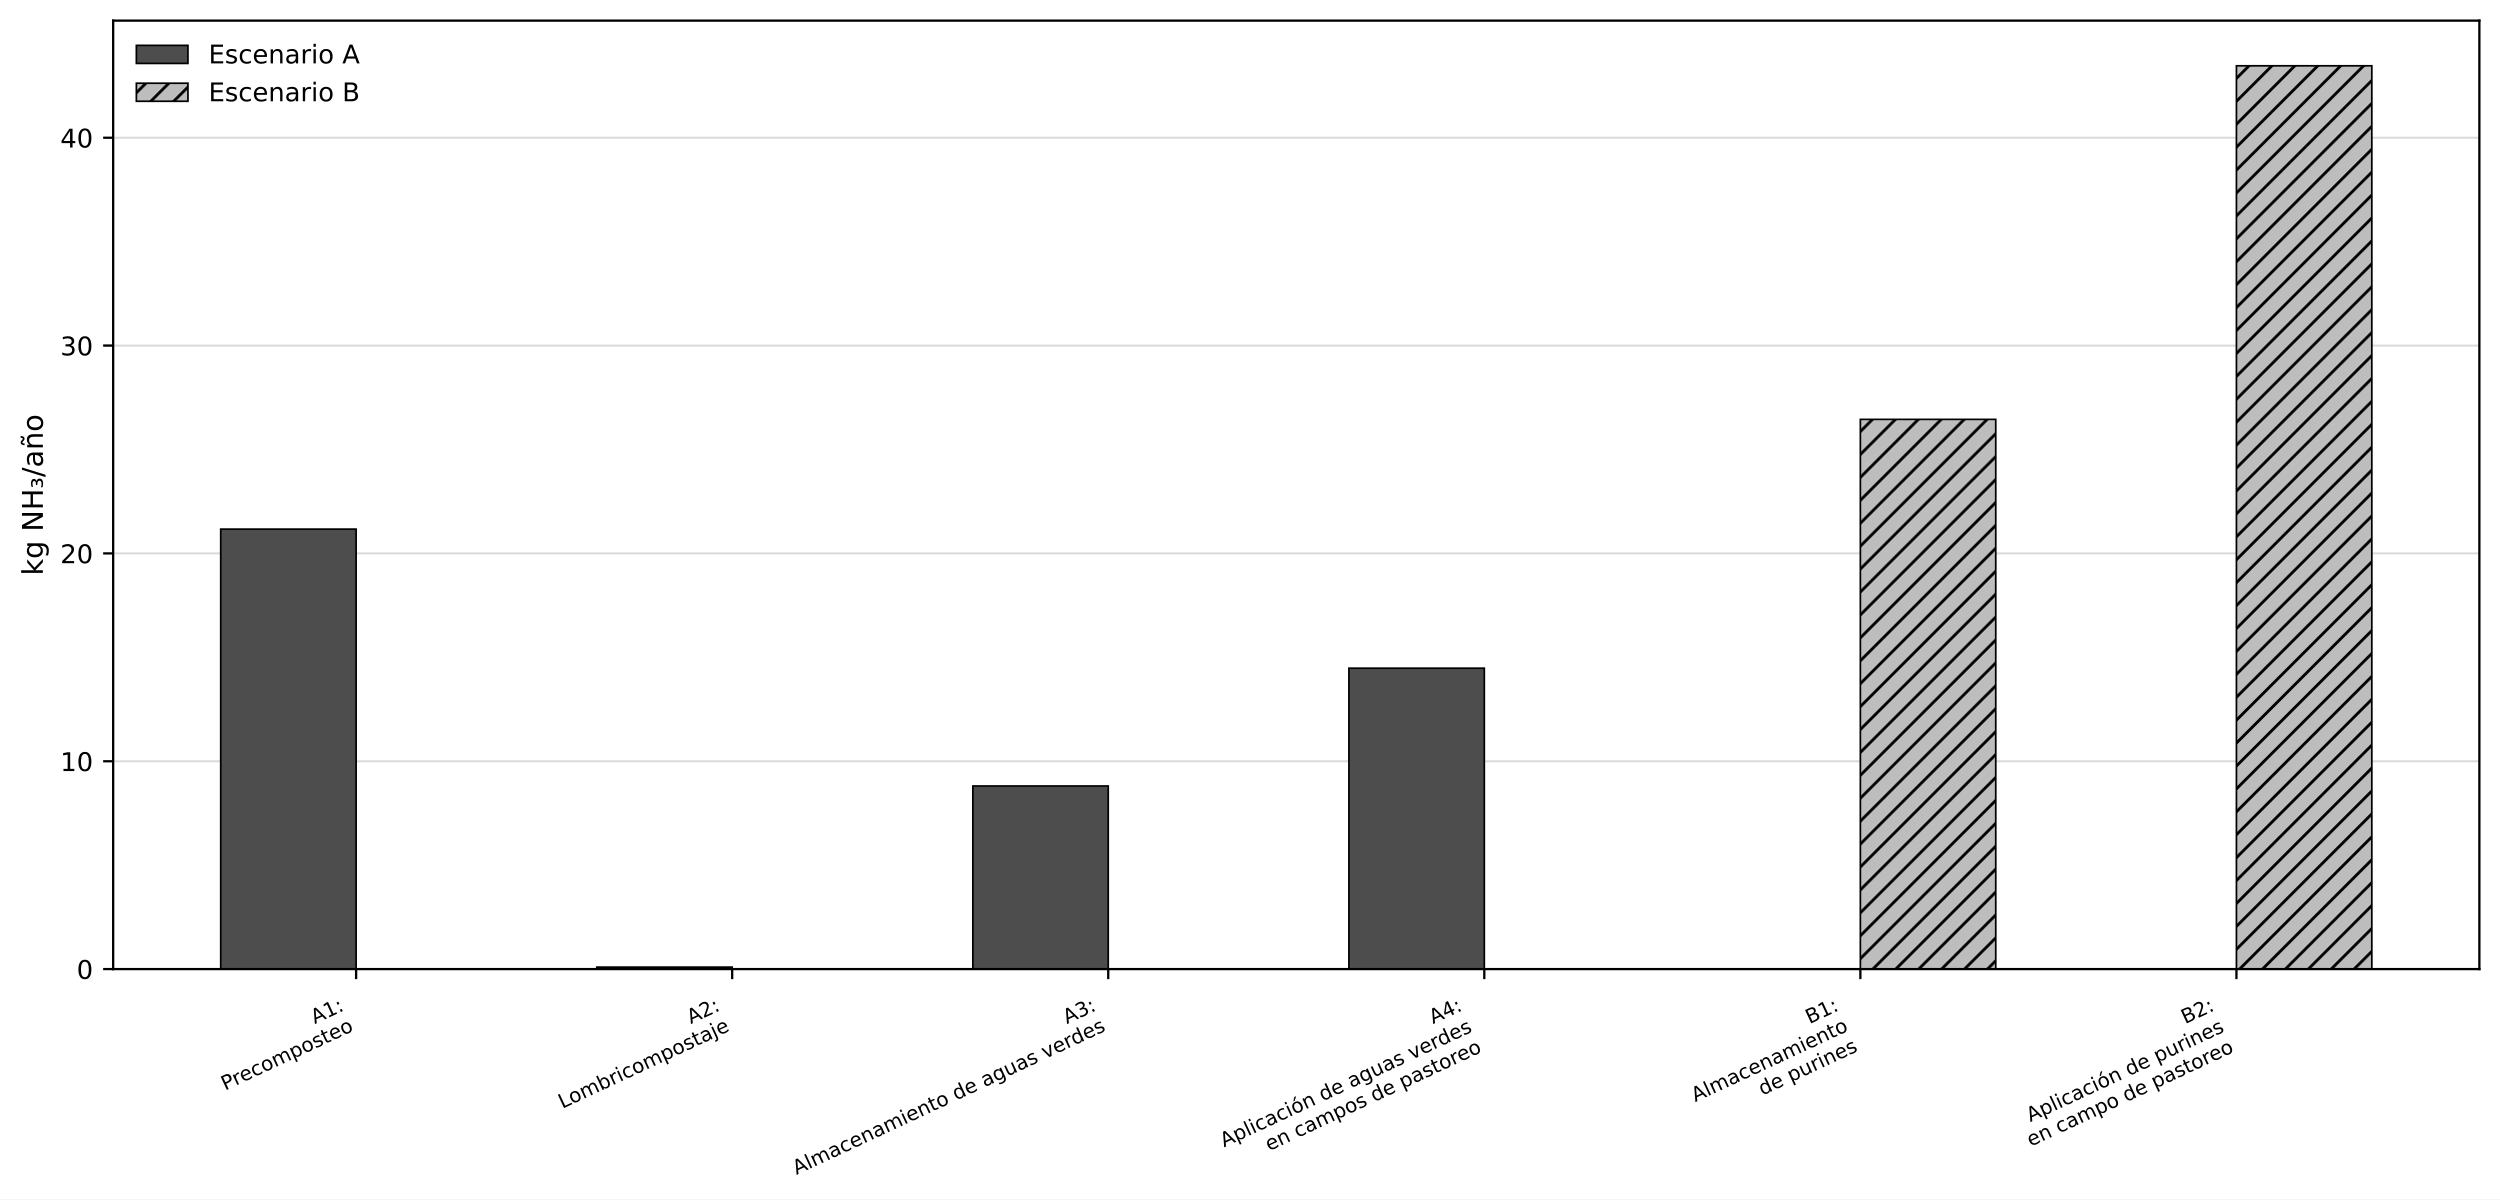
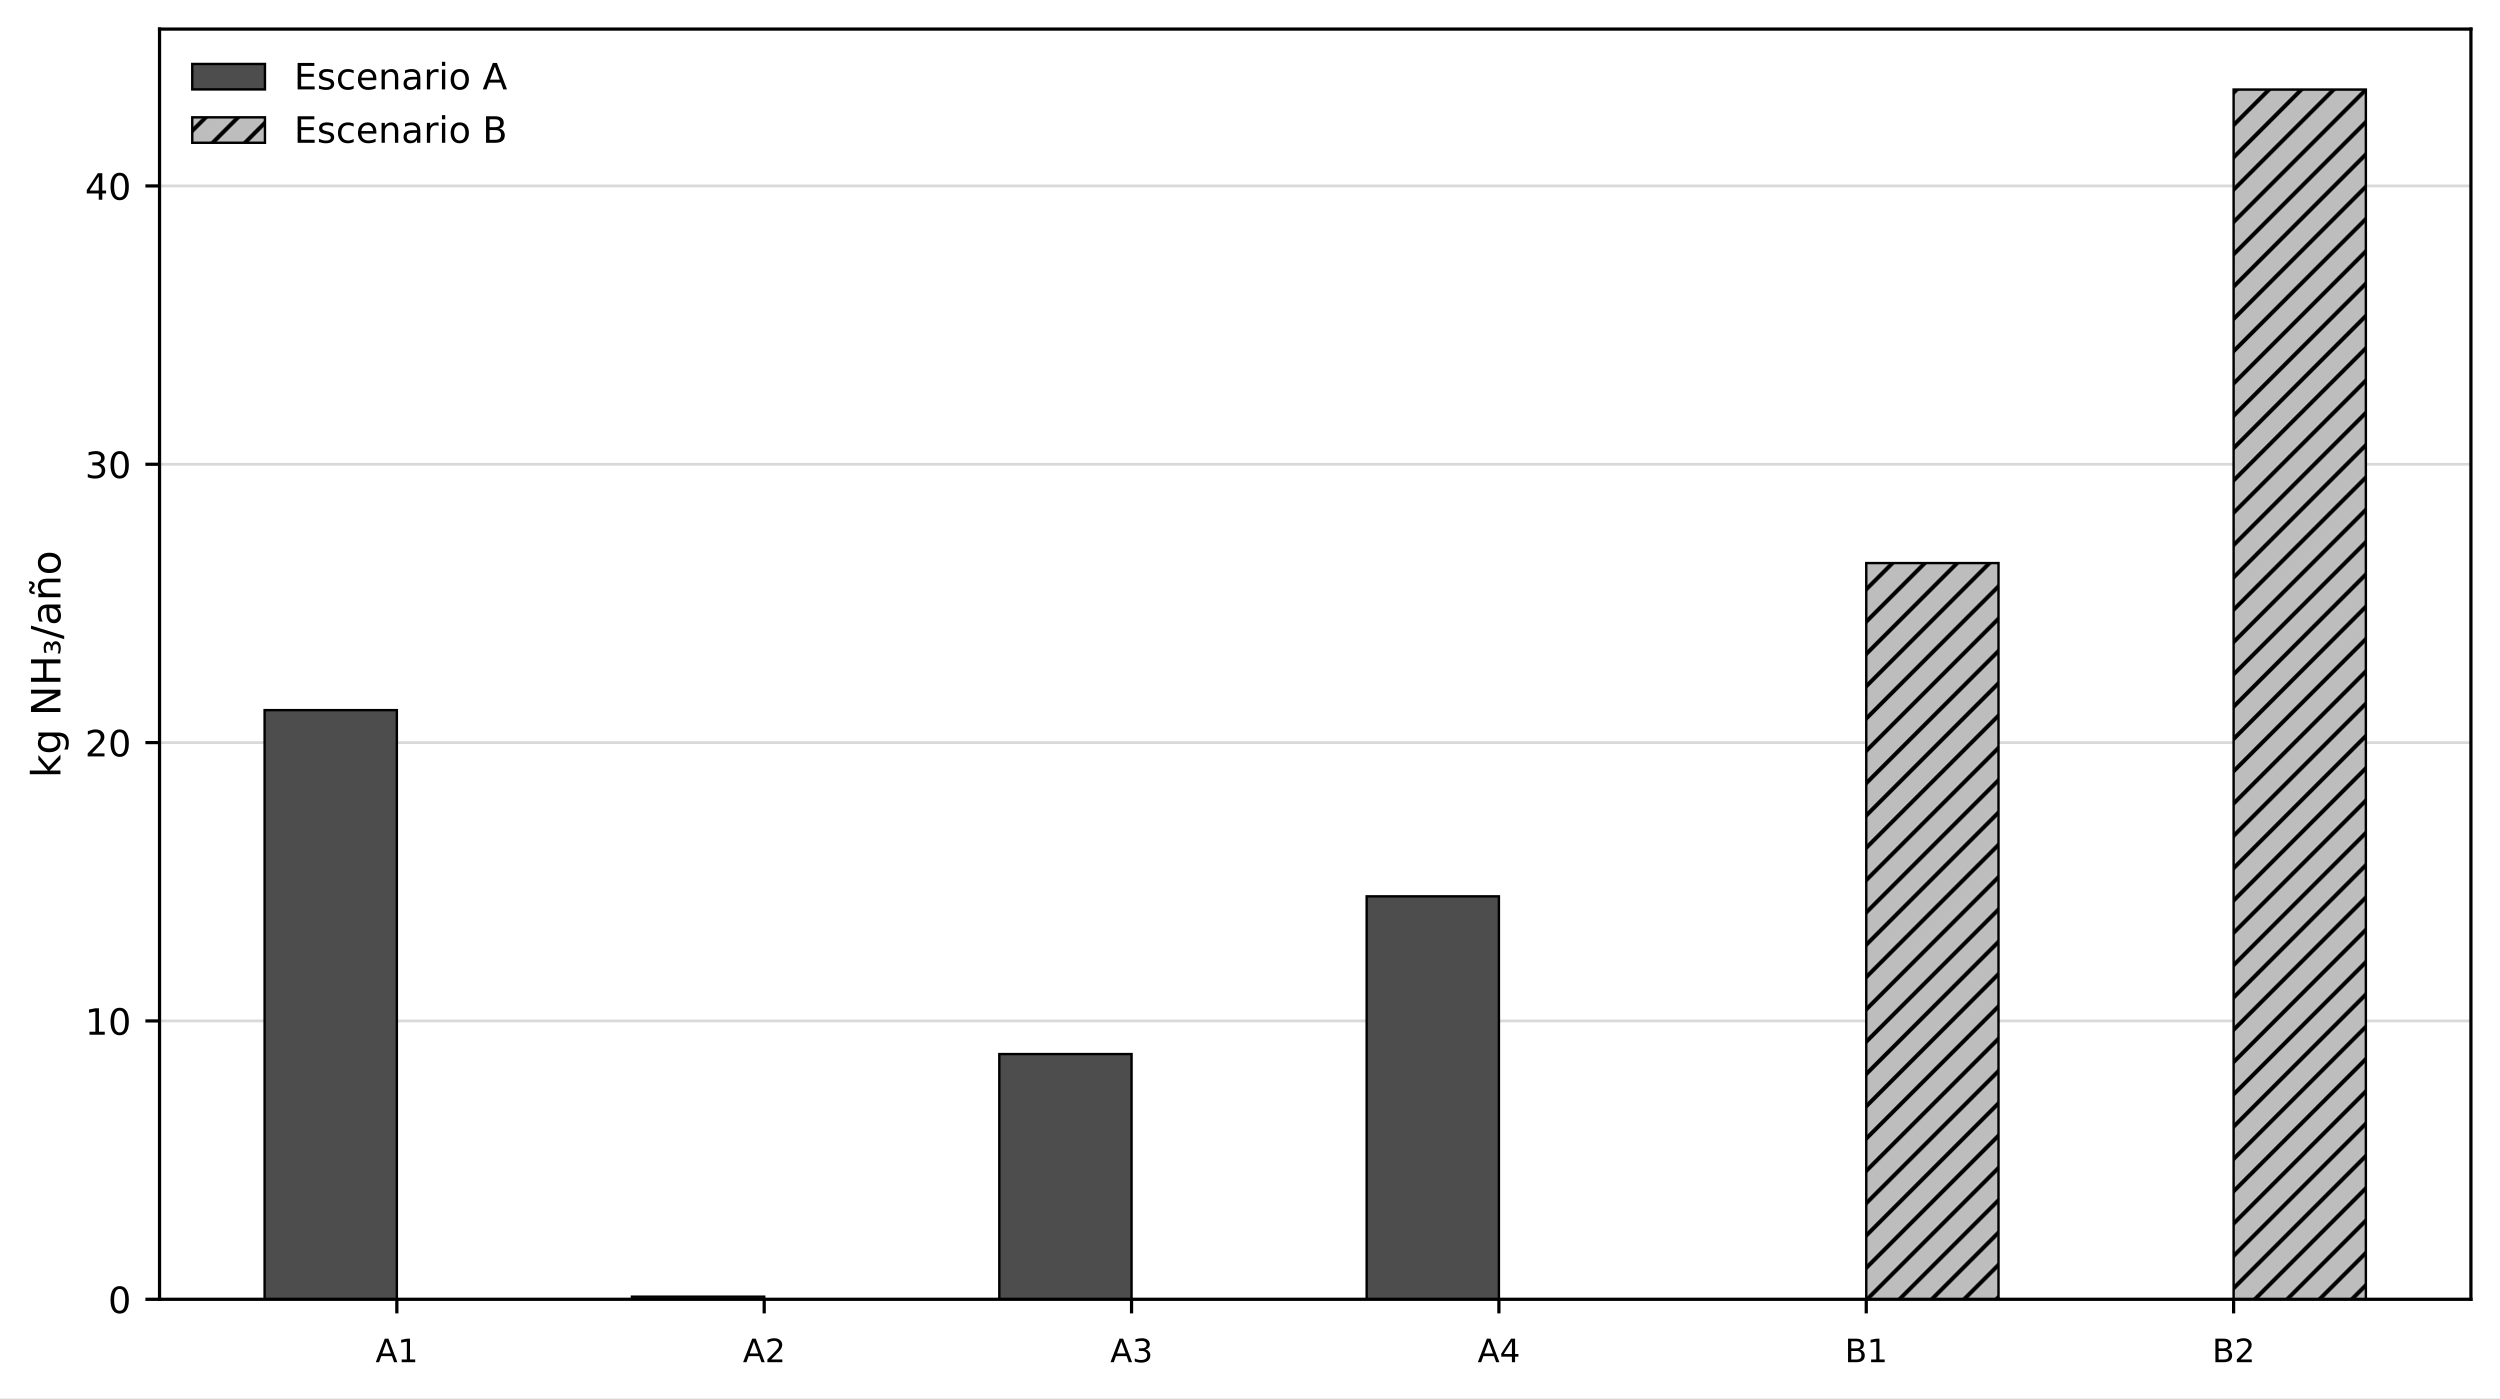
- <svg xmlns="http://www.w3.org/2000/svg" xmlns:xlink="http://www.w3.org/1999/xlink" width="872.638pt" height="418.665pt" viewBox="0 0 872.638 418.665" version="1.1">
+ <svg xmlns="http://www.w3.org/2000/svg" xmlns:xlink="http://www.w3.org/1999/xlink" width="618.991pt" height="346.142pt" viewBox="0 0 618.991 346.142" version="1.1">
  <defs>
    <style type="text/css">*{stroke-linejoin: round; stroke-linecap: butt}</style>
  </defs>
  <g id="figure_1">
    <g id="patch_1">
-       <path d="M 0 418.665 L 872.638 418.665 L 872.638 0 L 0 0 z " style="fill: #ffffff" />
+       <path d="M 0 346.142 L 618.991 346.142 L 618.991 0 L 0 0 z " style="fill: #ffffff" />
    </g>
    <g id="axes_1">
      <g id="patch_2">
-         <path d="M 39.501 338.264 L 865.438 338.264 L 865.438 7.2 L 39.501 7.2 z " style="fill: #ffffff" />
+         <path d="M 39.501 321.7 L 611.791 321.7 L 611.791 7.2 L 39.501 7.2 z " style="fill: #ffffff" />
      </g>
      <g id="matplotlib.axis_1">
        <g id="xtick_1">
          <g id="line2d_1">
            <defs>
              <path id="m8512bdd903" d="M 0 0 L 0 3.5 " style="stroke: #000000; stroke-width: 0.8" />
            </defs>
            <g>
-               <use xlink:href="#m8512bdd903" x="124.3" y="338.264" style="stroke: #000000; stroke-width: 0.8" />
+               <use xlink:href="#m8512bdd903" x="98.258" y="321.7" style="stroke: #000000; stroke-width: 0.8" />
            </g>
          </g>
          <g id="text_1">
-             <text style="font-size: 7px; font-family: 'DejaVu Sans'" transform="translate(109.8586 357.4867) rotate(-25)">A1:</text>
-             <text style="font-size: 7px; font-family: 'DejaVu Sans'" transform="translate(78.56486 380.7279) rotate(-25)">Precomposteo</text>
+             <text style="font-size: 8px; font-family: 'DejaVu Sans'; text-anchor: middle" x="98.258" y="337.279" transform="rotate(-0 98.25799 337.2788)">A1</text>
          </g>
        </g>
        <g id="xtick_2">
          <g id="line2d_2">
            <g>
-               <use xlink:href="#m8512bdd903" x="255.568" y="338.264" style="stroke: #000000; stroke-width: 0.8" />
+               <use xlink:href="#m8512bdd903" x="189.213" y="321.7" style="stroke: #000000; stroke-width: 0.8" />
            </g>
          </g>
          <g id="text_2">
-             <text style="font-size: 7px; font-family: 'DejaVu Sans'" transform="translate(241.1263 357.4867) rotate(-25)">A2:</text>
-             <text style="font-size: 7px; font-family: 'DejaVu Sans'" transform="translate(196.2641 387.0551) rotate(-25)">Lombricompostaje</text>
+             <text style="font-size: 8px; font-family: 'DejaVu Sans'; text-anchor: middle" x="189.213" y="337.279" transform="rotate(-0 189.2132 337.2788)">A2</text>
          </g>
        </g>
        <g id="xtick_3">
          <g id="line2d_3">
            <g>
-               <use xlink:href="#m8512bdd903" x="386.835" y="338.264" style="stroke: #000000; stroke-width: 0.8" />
+               <use xlink:href="#m8512bdd903" x="280.168" y="321.7" style="stroke: #000000; stroke-width: 0.8" />
            </g>
          </g>
          <g id="text_3">
-             <text style="font-size: 7px; font-family: 'DejaVu Sans'" transform="translate(372.3941 357.4867) rotate(-25)">A3:</text>
-             <text style="font-size: 7px; font-family: 'DejaVu Sans'" transform="translate(278.0148 410.1453) rotate(-25)">Almacenamiento de aguas verdes</text>
+             <text style="font-size: 8px; font-family: 'DejaVu Sans'; text-anchor: middle" x="280.168" y="337.279" transform="rotate(-0 280.1683 337.2788)">A3</text>
          </g>
        </g>
        <g id="xtick_4">
          <g id="line2d_4">
            <g>
-               <use xlink:href="#m8512bdd903" x="518.103" y="338.264" style="stroke: #000000; stroke-width: 0.8" />
+               <use xlink:href="#m8512bdd903" x="371.124" y="321.7" style="stroke: #000000; stroke-width: 0.8" />
            </g>
          </g>
          <g id="text_4">
-             <text style="font-size: 7px; font-family: 'DejaVu Sans'" transform="translate(500.2072 357.4867) rotate(-25)">A4:</text>
-             <text style="font-size: 7px; font-family: 'DejaVu Sans'" transform="translate(427.2535 400.5251) rotate(-25)">Aplicación de aguas verdes</text>
-             <text style="font-size: 7px; font-family: 'DejaVu Sans'" transform="translate(442.974 401.8433) rotate(-25)">en campos de pastoreo</text>
+             <text style="font-size: 8px; font-family: 'DejaVu Sans'; text-anchor: middle" x="371.124" y="337.279" transform="rotate(-0 371.1235 337.2788)">A4</text>
          </g>
        </g>
        <g id="xtick_5">
          <g id="line2d_5">
            <g>
-               <use xlink:href="#m8512bdd903" x="649.371" y="338.264" style="stroke: #000000; stroke-width: 0.8" />
+               <use xlink:href="#m8512bdd903" x="462.079" y="321.7" style="stroke: #000000; stroke-width: 0.8" />
            </g>
          </g>
          <g id="text_5">
-             <text style="font-size: 7px; font-family: 'DejaVu Sans'" transform="translate(631.6041 357.4927) rotate(-25)">B1:</text>
-             <text style="font-size: 7px; font-family: 'DejaVu Sans'" transform="translate(591.7379 384.7314) rotate(-25)">Almacenamiento</text>
-             <text style="font-size: 7px; font-family: 'DejaVu Sans'" transform="translate(615.1606 382.458) rotate(-25)">de purines</text>
+             <text style="font-size: 8px; font-family: 'DejaVu Sans'; text-anchor: middle" x="462.079" y="337.279" transform="rotate(-0 462.0787 337.2788)">B1</text>
          </g>
        </g>
        <g id="xtick_6">
          <g id="line2d_6">
            <g>
-               <use xlink:href="#m8512bdd903" x="780.639" y="338.264" style="stroke: #000000; stroke-width: 0.8" />
+               <use xlink:href="#m8512bdd903" x="553.034" y="321.7" style="stroke: #000000; stroke-width: 0.8" />
            </g>
          </g>
          <g id="text_6">
-             <text style="font-size: 7px; font-family: 'DejaVu Sans'" transform="translate(762.7299 357.4927) rotate(-25)">B2:</text>
-             <text style="font-size: 7px; font-family: 'DejaVu Sans'" transform="translate(708.6778 391.7171) rotate(-25)">Aplicación de purines</text>
-             <text style="font-size: 7px; font-family: 'DejaVu Sans'" transform="translate(708.8144 400.3022) rotate(-25)">en campo de pastoreo</text>
+             <text style="font-size: 8px; font-family: 'DejaVu Sans'; text-anchor: middle" x="553.034" y="337.279" transform="rotate(-0 553.0339 337.2788)">B2</text>
          </g>
        </g>
      </g>
      <g id="matplotlib.axis_2">
        <g id="ytick_1">
          <g id="line2d_7">
-             <path d="M 39.501 338.264 L 865.438 338.264 " clip-path="url(#pab1ca16d95)" style="fill: none; stroke: #d9d9d9; stroke-width: 0.7; stroke-linecap: square" />
+             <path d="M 39.501 321.7 L 611.791 321.7 " clip-path="url(#pdbc7801a31)" style="fill: none; stroke: #d9d9d9; stroke-width: 0.7; stroke-linecap: square" />
          </g>
          <g id="line2d_8">
            <defs>
              <path id="me50acbb753" d="M 0 0 L -3.5 0 " style="stroke: #000000; stroke-width: 0.8" />
            </defs>
            <g>
-               <use xlink:href="#me50acbb753" x="39.501" y="338.264" style="stroke: #000000; stroke-width: 0.8" />
+               <use xlink:href="#me50acbb753" x="39.501" y="321.7" style="stroke: #000000; stroke-width: 0.8" />
            </g>
          </g>
          <g id="text_7">
-             <text style="font-size: 9px; font-family: 'DejaVu Sans'; text-anchor: end" x="32.501" y="341.683" transform="rotate(-0 32.50094 341.6829)">0</text>
+             <text style="font-size: 9px; font-family: 'DejaVu Sans'; text-anchor: end" x="32.501" y="325.119" transform="rotate(-0 32.50094 325.1193)">0</text>
          </g>
        </g>
        <g id="ytick_2">
          <g id="line2d_9">
-             <path d="M 39.501 265.717 L 865.438 265.717 " clip-path="url(#pab1ca16d95)" style="fill: none; stroke: #d9d9d9; stroke-width: 0.7; stroke-linecap: square" />
+             <path d="M 39.501 252.783 L 611.791 252.783 " clip-path="url(#pdbc7801a31)" style="fill: none; stroke: #d9d9d9; stroke-width: 0.7; stroke-linecap: square" />
          </g>
          <g id="line2d_10">
            <g>
-               <use xlink:href="#me50acbb753" x="39.501" y="265.717" style="stroke: #000000; stroke-width: 0.8" />
+               <use xlink:href="#me50acbb753" x="39.501" y="252.783" style="stroke: #000000; stroke-width: 0.8" />
            </g>
          </g>
          <g id="text_8">
-             <text style="font-size: 9px; font-family: 'DejaVu Sans'; text-anchor: end" x="32.501" y="269.137" transform="rotate(-0 32.50094 269.1365)">10</text>
+             <text style="font-size: 9px; font-family: 'DejaVu Sans'; text-anchor: end" x="32.501" y="256.203" transform="rotate(-0 32.50094 256.2026)">10</text>
          </g>
        </g>
        <g id="ytick_3">
          <g id="line2d_11">
-             <path d="M 39.501 193.171 L 865.438 193.171 " clip-path="url(#pab1ca16d95)" style="fill: none; stroke: #d9d9d9; stroke-width: 0.7; stroke-linecap: square" />
+             <path d="M 39.501 183.867 L 611.791 183.867 " clip-path="url(#pdbc7801a31)" style="fill: none; stroke: #d9d9d9; stroke-width: 0.7; stroke-linecap: square" />
          </g>
          <g id="line2d_12">
            <g>
-               <use xlink:href="#me50acbb753" x="39.501" y="193.171" style="stroke: #000000; stroke-width: 0.8" />
+               <use xlink:href="#me50acbb753" x="39.501" y="183.867" style="stroke: #000000; stroke-width: 0.8" />
            </g>
          </g>
          <g id="text_9">
-             <text style="font-size: 9px; font-family: 'DejaVu Sans'; text-anchor: end" x="32.501" y="196.59" transform="rotate(-0 32.50094 196.5902)">20</text>
+             <text style="font-size: 9px; font-family: 'DejaVu Sans'; text-anchor: end" x="32.501" y="187.286" transform="rotate(-0 32.50094 187.2858)">20</text>
          </g>
        </g>
        <g id="ytick_4">
          <g id="line2d_13">
-             <path d="M 39.501 120.625 L 865.438 120.625 " clip-path="url(#pab1ca16d95)" style="fill: none; stroke: #d9d9d9; stroke-width: 0.7; stroke-linecap: square" />
+             <path d="M 39.501 114.95 L 611.791 114.95 " clip-path="url(#pdbc7801a31)" style="fill: none; stroke: #d9d9d9; stroke-width: 0.7; stroke-linecap: square" />
          </g>
          <g id="line2d_14">
            <g>
-               <use xlink:href="#me50acbb753" x="39.501" y="120.625" style="stroke: #000000; stroke-width: 0.8" />
+               <use xlink:href="#me50acbb753" x="39.501" y="114.95" style="stroke: #000000; stroke-width: 0.8" />
            </g>
          </g>
          <g id="text_10">
-             <text style="font-size: 9px; font-family: 'DejaVu Sans'; text-anchor: end" x="32.501" y="124.044" transform="rotate(-0 32.50094 124.0439)">30</text>
+             <text style="font-size: 9px; font-family: 'DejaVu Sans'; text-anchor: end" x="32.501" y="118.369" transform="rotate(-0 32.50094 118.3691)">30</text>
          </g>
        </g>
        <g id="ytick_5">
          <g id="line2d_15">
-             <path d="M 39.501 48.078 L 865.438 48.078 " clip-path="url(#pab1ca16d95)" style="fill: none; stroke: #d9d9d9; stroke-width: 0.7; stroke-linecap: square" />
+             <path d="M 39.501 46.033 L 611.791 46.033 " clip-path="url(#pdbc7801a31)" style="fill: none; stroke: #d9d9d9; stroke-width: 0.7; stroke-linecap: square" />
          </g>
          <g id="line2d_16">
            <g>
-               <use xlink:href="#me50acbb753" x="39.501" y="48.078" style="stroke: #000000; stroke-width: 0.8" />
+               <use xlink:href="#me50acbb753" x="39.501" y="46.033" style="stroke: #000000; stroke-width: 0.8" />
            </g>
          </g>
          <g id="text_11">
-             <text style="font-size: 9px; font-family: 'DejaVu Sans'; text-anchor: end" x="32.501" y="51.498" transform="rotate(-0 32.50094 51.49754)">40</text>
+             <text style="font-size: 9px; font-family: 'DejaVu Sans'; text-anchor: end" x="32.501" y="49.452" transform="rotate(-0 32.50094 49.45235)">40</text>
          </g>
        </g>
        <g id="text_12">
-           <text style="font-size: 10px; font-family: 'DejaVu Sans'; text-anchor: middle" x="14.969" y="172.732" transform="rotate(-90 14.96875 172.7318)">kg NH₃/año</text>
+           <text style="font-size: 10px; font-family: 'DejaVu Sans'; text-anchor: middle" x="14.969" y="164.45" transform="rotate(-90 14.96875 164.45)">kg NH₃/año</text>
        </g>
      </g>
      <g id="patch_3">
-         <path d="M 77.044 338.264 L 124.3 338.264 L 124.3 184.705 L 77.044 184.705 z " clip-path="url(#pab1ca16d95)" style="fill: #4d4d4d; stroke: #000000; stroke-width: 0.6; stroke-linejoin: miter" />
+         <path d="M 65.514 321.7 L 98.258 321.7 L 98.258 175.824 L 65.514 175.824 z " clip-path="url(#pdbc7801a31)" style="fill: #4d4d4d; stroke: #000000; stroke-width: 0.6; stroke-linejoin: miter" />
      </g>
      <g id="patch_4">
-         <path d="M 208.311 338.264 L 255.568 338.264 L 255.568 337.574 L 208.311 337.574 z " clip-path="url(#pab1ca16d95)" style="fill: #4d4d4d; stroke: #000000; stroke-width: 0.6; stroke-linejoin: miter" />
+         <path d="M 156.469 321.7 L 189.213 321.7 L 189.213 321.045 L 156.469 321.045 z " clip-path="url(#pdbc7801a31)" style="fill: #4d4d4d; stroke: #000000; stroke-width: 0.6; stroke-linejoin: miter" />
      </g>
      <g id="patch_5">
-         <path d="M 339.579 338.264 L 386.835 338.264 L 386.835 274.346 L 339.579 274.346 z " clip-path="url(#pab1ca16d95)" style="fill: #4d4d4d; stroke: #000000; stroke-width: 0.6; stroke-linejoin: miter" />
+         <path d="M 247.424 321.7 L 280.168 321.7 L 280.168 260.98 L 247.424 260.98 z " clip-path="url(#pdbc7801a31)" style="fill: #4d4d4d; stroke: #000000; stroke-width: 0.6; stroke-linejoin: miter" />
      </g>
      <g id="patch_6">
-         <path d="M 470.847 338.264 L 518.103 338.264 L 518.103 233.235 L 470.847 233.235 z " clip-path="url(#pab1ca16d95)" style="fill: #4d4d4d; stroke: #000000; stroke-width: 0.6; stroke-linejoin: miter" />
+         <path d="M 338.38 321.7 L 371.124 321.7 L 371.124 221.927 L 338.38 221.927 z " clip-path="url(#pdbc7801a31)" style="fill: #4d4d4d; stroke: #000000; stroke-width: 0.6; stroke-linejoin: miter" />
      </g>
      <g id="patch_7">
-         <path d="M 602.115 338.264 L 649.371 338.264 L 649.371 338.264 L 602.115 338.264 z " clip-path="url(#pab1ca16d95)" style="fill: #4d4d4d; stroke: #000000; stroke-width: 0.6; stroke-linejoin: miter" />
+         <path d="M 429.335 321.7 L 462.079 321.7 L 462.079 321.7 L 429.335 321.7 z " clip-path="url(#pdbc7801a31)" style="fill: #4d4d4d; stroke: #000000; stroke-width: 0.6; stroke-linejoin: miter" />
      </g>
      <g id="patch_8">
-         <path d="M 733.382 338.264 L 780.639 338.264 L 780.639 338.264 L 733.382 338.264 z " clip-path="url(#pab1ca16d95)" style="fill: #4d4d4d; stroke: #000000; stroke-width: 0.6; stroke-linejoin: miter" />
+         <path d="M 520.29 321.7 L 553.034 321.7 L 553.034 321.7 L 520.29 321.7 z " clip-path="url(#pdbc7801a31)" style="fill: #4d4d4d; stroke: #000000; stroke-width: 0.6; stroke-linejoin: miter" />
      </g>
      <g id="patch_9">
-         <path d="M 124.3 338.264 L 171.556 338.264 L 171.556 338.264 L 124.3 338.264 z " clip-path="url(#pab1ca16d95)" style="fill: url(#h616a057982); stroke: #000000; stroke-width: 0.6; stroke-linejoin: miter" />
+         <path d="M 98.258 321.7 L 131.002 321.7 L 131.002 321.7 L 98.258 321.7 z " clip-path="url(#pdbc7801a31)" style="fill: url(#h616a057982); stroke: #000000; stroke-width: 0.6; stroke-linejoin: miter" />
      </g>
      <g id="patch_10">
-         <path d="M 255.568 338.264 L 302.824 338.264 L 302.824 338.264 L 255.568 338.264 z " clip-path="url(#pab1ca16d95)" style="fill: url(#h616a057982); stroke: #000000; stroke-width: 0.6; stroke-linejoin: miter" />
+         <path d="M 189.213 321.7 L 221.957 321.7 L 221.957 321.7 L 189.213 321.7 z " clip-path="url(#pdbc7801a31)" style="fill: url(#h616a057982); stroke: #000000; stroke-width: 0.6; stroke-linejoin: miter" />
      </g>
      <g id="patch_11">
-         <path d="M 386.835 338.264 L 434.092 338.264 L 434.092 338.264 L 386.835 338.264 z " clip-path="url(#pab1ca16d95)" style="fill: url(#h616a057982); stroke: #000000; stroke-width: 0.6; stroke-linejoin: miter" />
+         <path d="M 280.168 321.7 L 312.912 321.7 L 312.912 321.7 L 280.168 321.7 z " clip-path="url(#pdbc7801a31)" style="fill: url(#h616a057982); stroke: #000000; stroke-width: 0.6; stroke-linejoin: miter" />
      </g>
      <g id="patch_12">
-         <path d="M 518.103 338.264 L 565.36 338.264 L 565.36 338.264 L 518.103 338.264 z " clip-path="url(#pab1ca16d95)" style="fill: url(#h616a057982); stroke: #000000; stroke-width: 0.6; stroke-linejoin: miter" />
+         <path d="M 371.124 321.7 L 403.867 321.7 L 403.867 321.7 L 371.124 321.7 z " clip-path="url(#pdbc7801a31)" style="fill: url(#h616a057982); stroke: #000000; stroke-width: 0.6; stroke-linejoin: miter" />
      </g>
      <g id="patch_13">
-         <path d="M 649.371 338.264 L 696.627 338.264 L 696.627 146.38 L 649.371 146.38 z " clip-path="url(#pab1ca16d95)" style="fill: url(#h616a057982); stroke: #000000; stroke-width: 0.6; stroke-linejoin: miter" />
+         <path d="M 462.079 321.7 L 494.823 321.7 L 494.823 139.417 L 462.079 139.417 z " clip-path="url(#pdbc7801a31)" style="fill: url(#h616a057982); stroke: #000000; stroke-width: 0.6; stroke-linejoin: miter" />
      </g>
      <g id="patch_14">
-         <path d="M 780.639 338.264 L 827.895 338.264 L 827.895 22.965 L 780.639 22.965 z " clip-path="url(#pab1ca16d95)" style="fill: url(#h616a057982); stroke: #000000; stroke-width: 0.6; stroke-linejoin: miter" />
+         <path d="M 553.034 321.7 L 585.778 321.7 L 585.778 22.176 L 553.034 22.176 z " clip-path="url(#pdbc7801a31)" style="fill: url(#h616a057982); stroke: #000000; stroke-width: 0.6; stroke-linejoin: miter" />
      </g>
      <g id="patch_15">
-         <path d="M 39.501 338.264 L 39.501 7.2 " style="fill: none; stroke: #000000; stroke-width: 0.8; stroke-linejoin: miter; stroke-linecap: square" />
+         <path d="M 39.501 321.7 L 39.501 7.2 " style="fill: none; stroke: #000000; stroke-width: 0.8; stroke-linejoin: miter; stroke-linecap: square" />
      </g>
      <g id="patch_16">
-         <path d="M 865.438 338.264 L 865.438 7.2 " style="fill: none; stroke: #000000; stroke-width: 0.8; stroke-linejoin: miter; stroke-linecap: square" />
+         <path d="M 611.791 321.7 L 611.791 7.2 " style="fill: none; stroke: #000000; stroke-width: 0.8; stroke-linejoin: miter; stroke-linecap: square" />
      </g>
      <g id="patch_17">
-         <path d="M 39.501 338.264 L 865.438 338.264 " style="fill: none; stroke: #000000; stroke-width: 0.8; stroke-linejoin: miter; stroke-linecap: square" />
+         <path d="M 39.501 321.7 L 611.791 321.7 " style="fill: none; stroke: #000000; stroke-width: 0.8; stroke-linejoin: miter; stroke-linecap: square" />
      </g>
      <g id="patch_18">
-         <path d="M 39.501 7.2 L 865.438 7.2 " style="fill: none; stroke: #000000; stroke-width: 0.8; stroke-linejoin: miter; stroke-linecap: square" />
+         <path d="M 39.501 7.2 L 611.791 7.2 " style="fill: none; stroke: #000000; stroke-width: 0.8; stroke-linejoin: miter; stroke-linecap: square" />
      </g>
      <g id="legend_1">
        <g id="patch_19">
          <path d="M 47.601 22.139 L 65.601 22.139 L 65.601 15.839 L 47.601 15.839 z " style="fill: #4d4d4d; stroke: #000000; stroke-width: 0.6; stroke-linejoin: miter" />
        </g>
        <g id="text_13">
          <text style="font-size: 9px; font-family: 'DejaVu Sans'; text-anchor: start" x="72.801" y="22.139" transform="rotate(-0 72.80094 22.13859)">Escenario A</text>
        </g>
        <g id="patch_20">
          <path d="M 47.601 35.349 L 65.601 35.349 L 65.601 29.049 L 47.601 29.049 z " style="fill: url(#h616a057982); stroke: #000000; stroke-width: 0.6; stroke-linejoin: miter" />
        </g>
        <g id="text_14">
          <text style="font-size: 9px; font-family: 'DejaVu Sans'; text-anchor: start" x="72.801" y="35.349" transform="rotate(-0 72.80094 35.34891)">Escenario B</text>
        </g>
      </g>
    </g>
  </g>
  <defs>
-     <clipPath id="pab1ca16d95">
-       <rect x="39.501" y="7.2" width="825.937" height="331.064" />
+     <clipPath id="pdbc7801a31">
+       <rect x="39.501" y="7.2" width="572.29" height="314.5" />
    </clipPath>
  </defs>
  <defs>
    <pattern id="h616a057982" patternUnits="userSpaceOnUse" x="0" y="0" width="72" height="72">
      <rect x="0" y="0" width="73" height="73" fill="#bdbdbd" />
      <path d="M -36 36 L 36 -36 M -32 40 L 40 -32 M -28 44 L 44 -28 M -24 48 L 48 -24 M -20 52 L 52 -20 M -16 56 L 56 -16 M -12 60 L 60 -12 M -8 64 L 64 -8 M -4 68 L 68 -4 M 0 72 L 72 0 M 4 76 L 76 4 M 8 80 L 80 8 M 12 84 L 84 12 M 16 88 L 88 16 M 20 92 L 92 20 M 24 96 L 96 24 M 28 100 L 100 28 M 32 104 L 104 32 M 36 108 L 108 36 " style="fill: #000000; stroke: #000000; stroke-width: 1.0; stroke-linecap: butt; stroke-linejoin: miter" />
    </pattern>
  </defs>
</svg>
